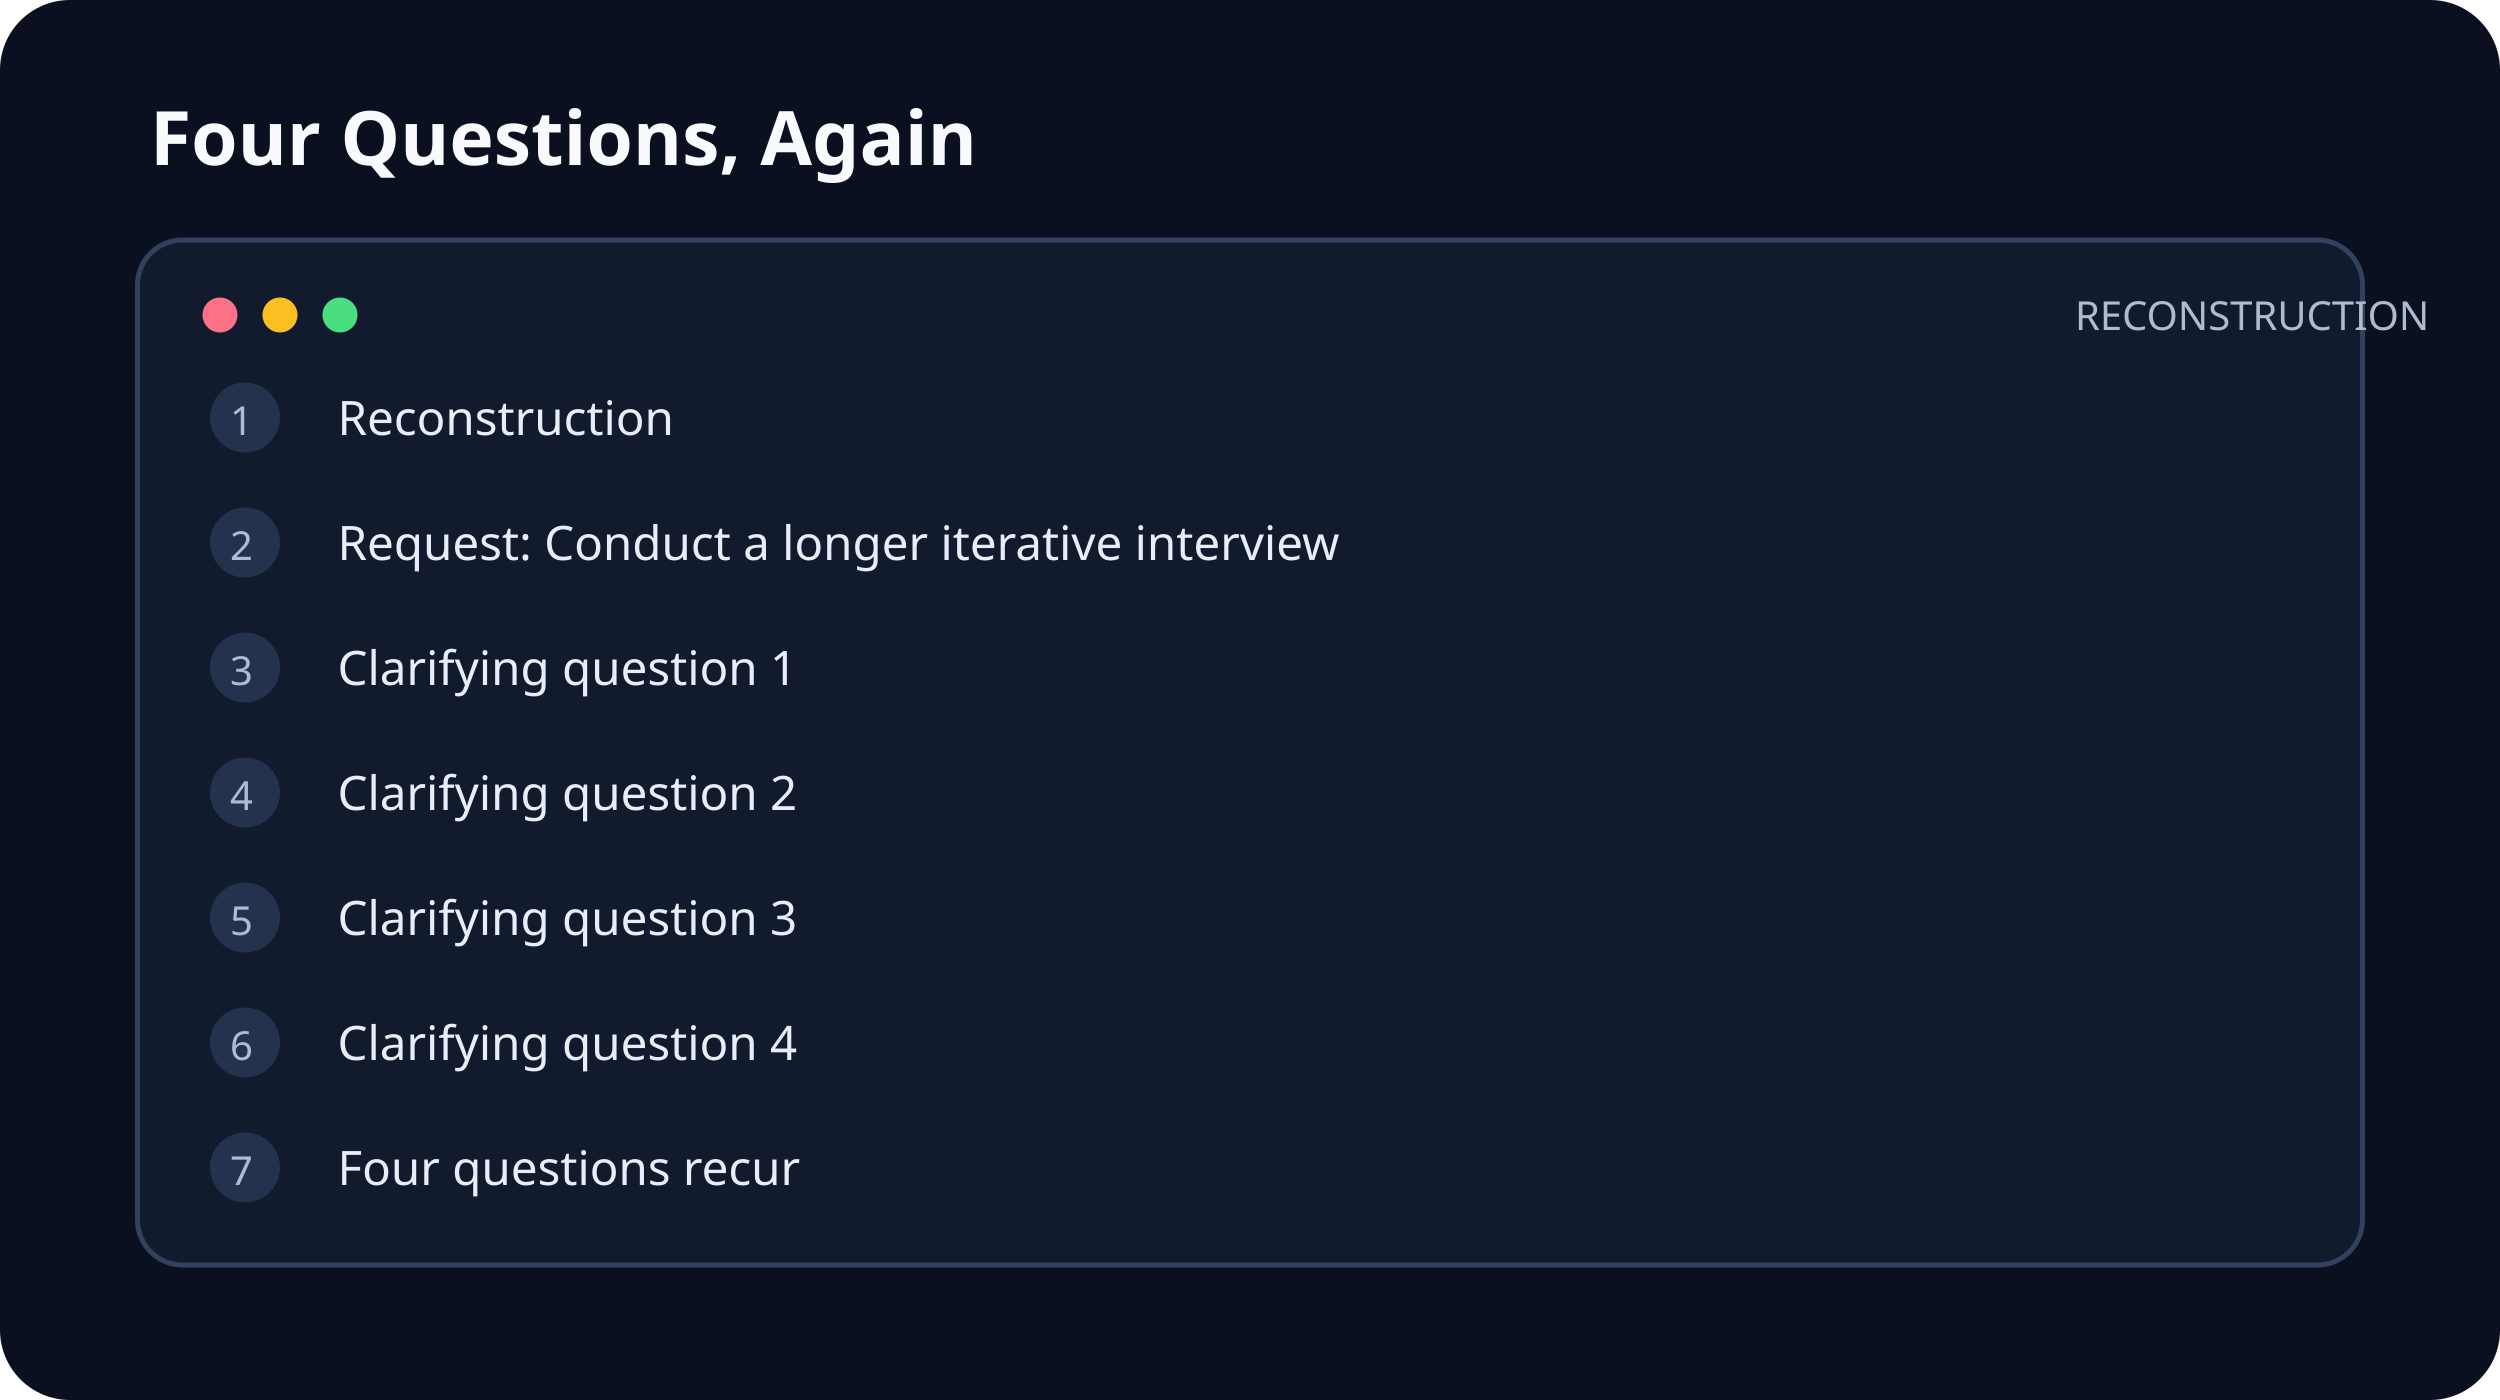
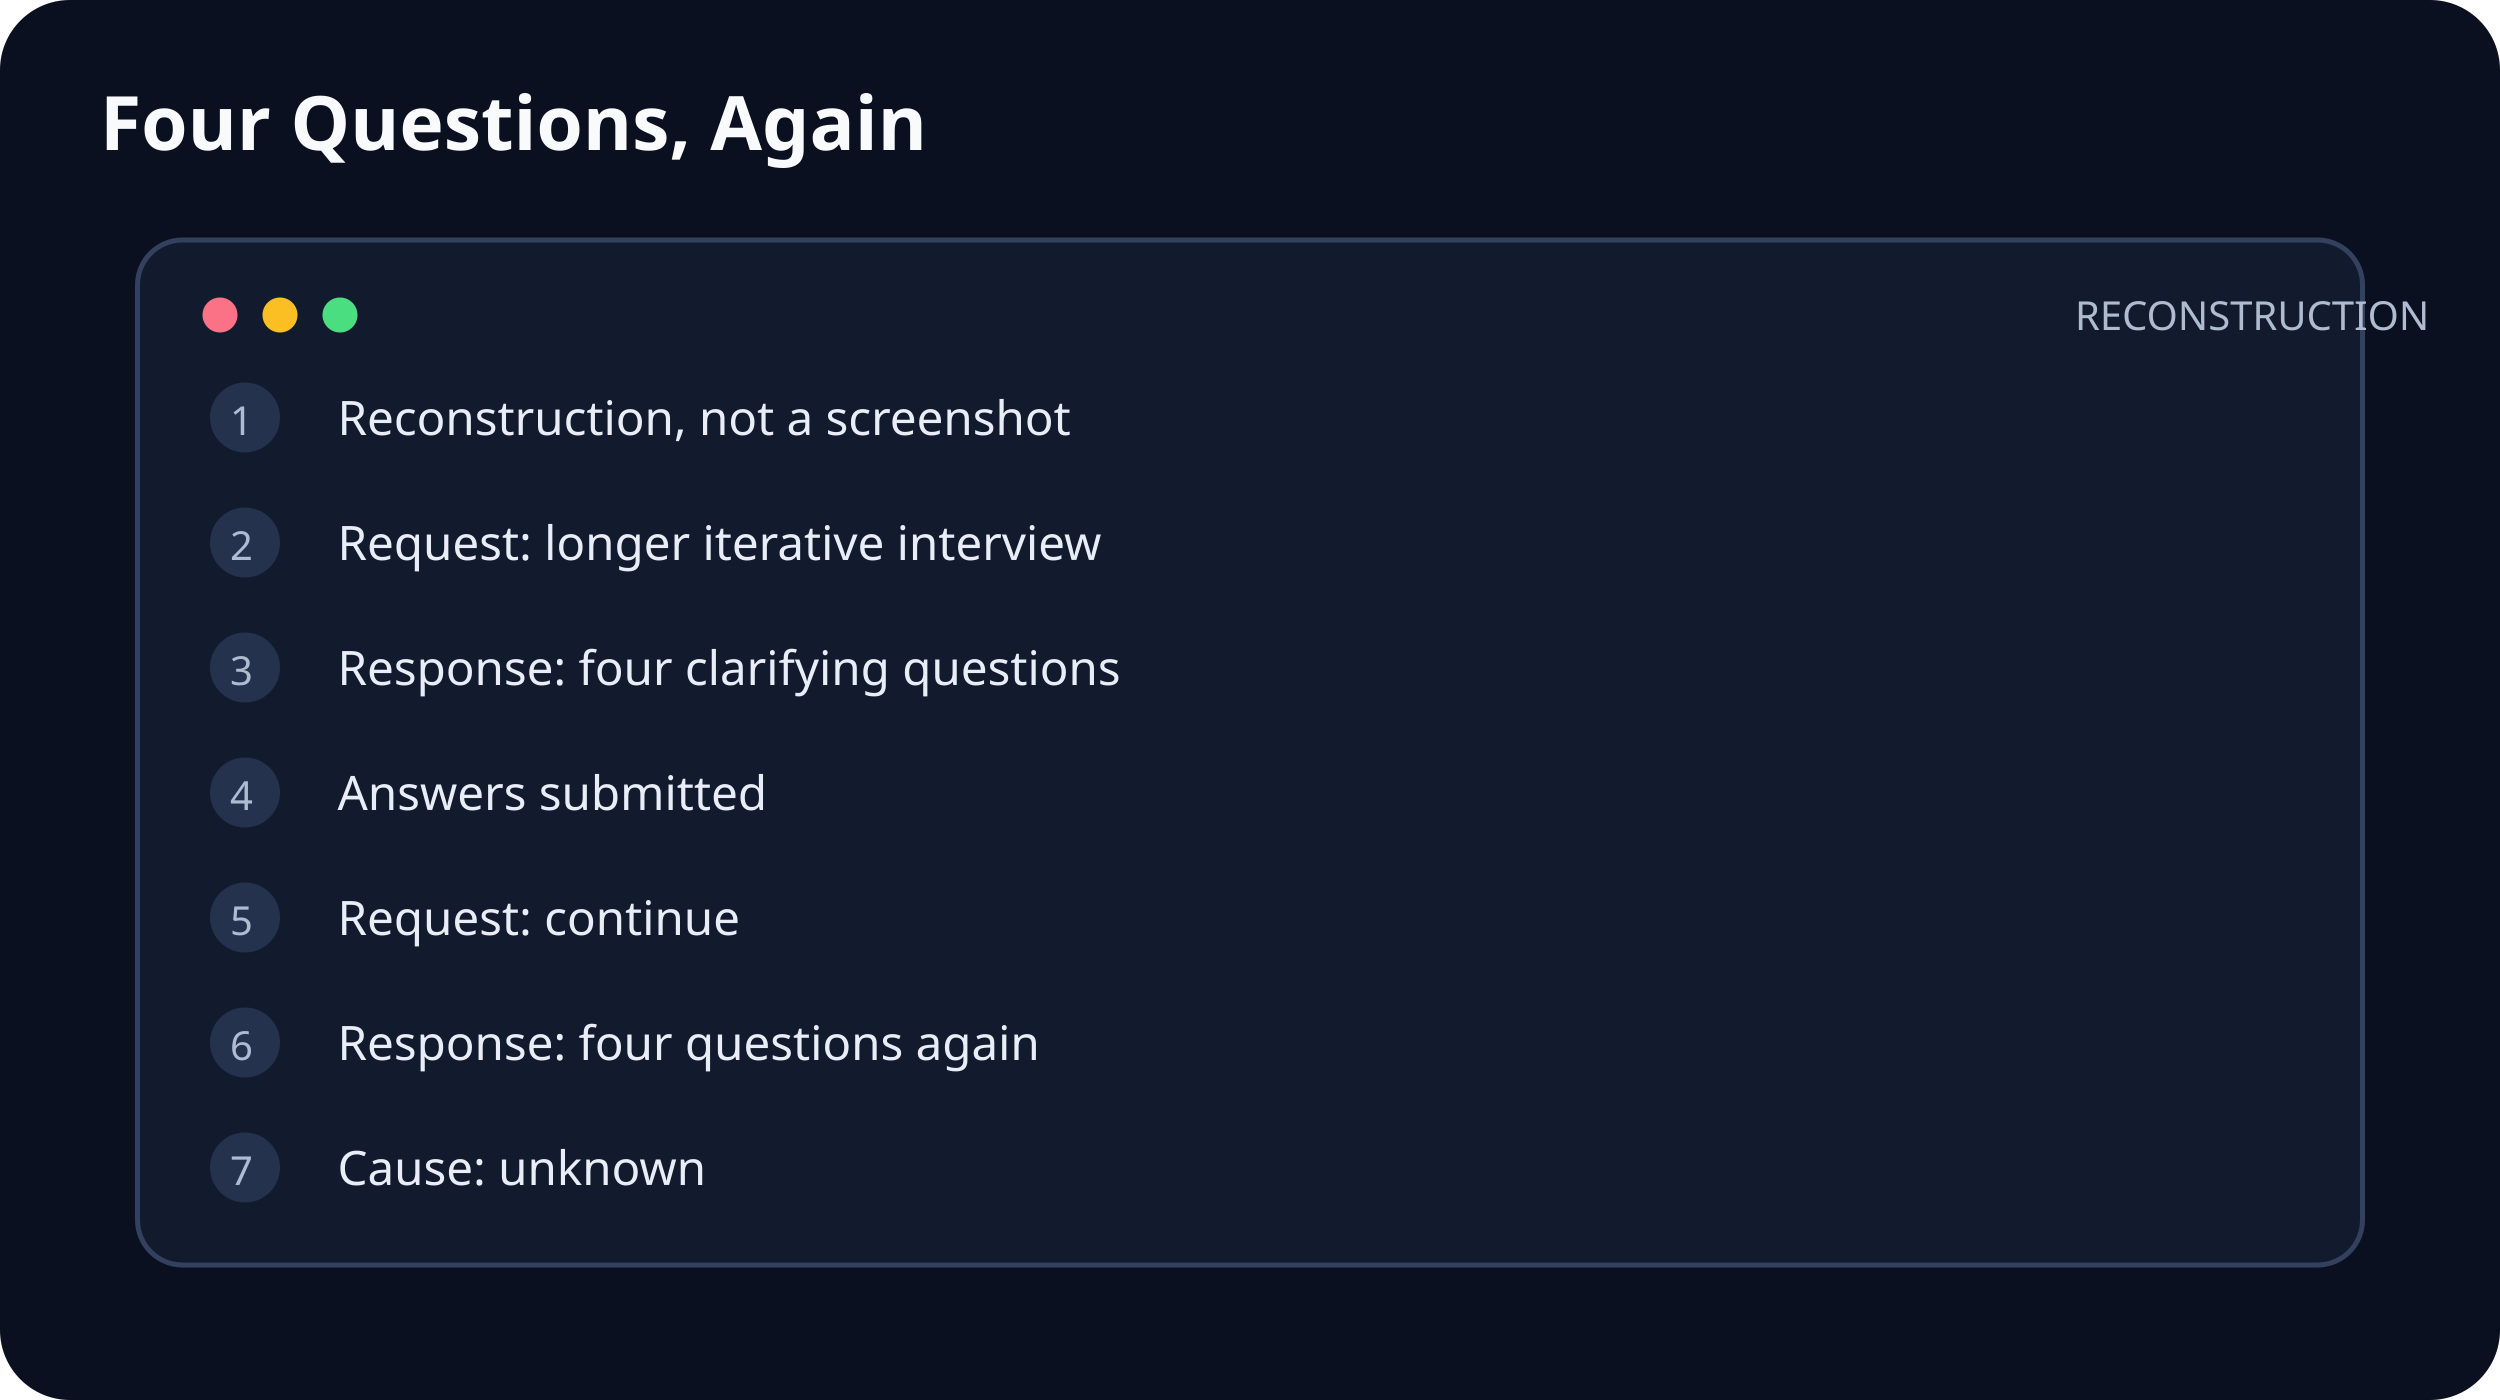
<svg xmlns="http://www.w3.org/2000/svg" viewBox="0 0 1000 560" role="img" aria-labelledby="title desc">
  <defs>
    <marker id="arrow" markerWidth="8" markerHeight="8" refX="7" refY="4" orient="auto">
      <path d="M0,0 L8,4 L0,8 z" fill="#71819d" />
    </marker>
  </defs>
  <style>
      .bg{fill:#0b1020}.panel{fill:#121a2d;stroke:#33415f;stroke-width:2}.muted{fill:#95a3bd}
      .title{fill:#f8fafc;font:700 30px system-ui,sans-serif}.label{fill:#e8edf7;font:500 19px system-ui,sans-serif}
      .small{fill:#aebbd0;font:500 16px system-ui,sans-serif}.accent{fill:#7dd3fc}.warm{fill:#fbbf24}
      .line-a{fill:none;stroke:#7dd3fc;stroke-width:7;stroke-linecap:round}.line-b{fill:none;stroke:#fbbf24;stroke-width:7;stroke-linecap:round}
      .arrow{fill:none;stroke:#71819d;stroke-width:3;marker-end:url(#arrow)}
    </style>
  <rect class="bg" width="1000" height="560" rx="28" />
-   <text x="60" y="66" class="title">Four Questions, Again</text>
+   <text x="40" y="60" class="title">Four Questions, Again</text>
  <rect x="55" y="96" width="890" height="410" rx="18" class="panel" />
  <circle cx="88" cy="126" r="7" fill="#fb7185" />
  <circle cx="112" cy="126" r="7" fill="#fbbf24" />
  <circle cx="136" cy="126" r="7" fill="#4ade80" />
  <text x="830" y="132" class="small">RECONSTRUCTION</text>
  <circle cx="98" cy="167" r="14" fill="#24324d" />
  <text x="92" y="174" class="small">1</text>
  <text x="135" y="174" class="label">
-     <tspan x="135" dy="0">Reconstruction</tspan>
+     <tspan x="135" dy="0">Reconstruction, not a screenshot</tspan>
  </text>
  <circle cx="98" cy="217" r="14" fill="#24324d" />
  <text x="92" y="224" class="small">2</text>
  <text x="135" y="224" class="label">
-     <tspan x="135" dy="0">Request: Conduct a longer iterative interview</tspan>
+     <tspan x="135" dy="0">Request: longer iterative interview</tspan>
  </text>
  <circle cx="98" cy="267" r="14" fill="#24324d" />
  <text x="92" y="274" class="small">3</text>
  <text x="135" y="274" class="label">
-     <tspan x="135" dy="0">Clarifying question 1</tspan>
+     <tspan x="135" dy="0">Response: four clarifying questions</tspan>
  </text>
  <circle cx="98" cy="317" r="14" fill="#24324d" />
  <text x="92" y="324" class="small">4</text>
  <text x="135" y="324" class="label">
-     <tspan x="135" dy="0">Clarifying question 2</tspan>
+     <tspan x="135" dy="0">Answers submitted</tspan>
  </text>
  <circle cx="98" cy="367" r="14" fill="#24324d" />
  <text x="92" y="374" class="small">5</text>
  <text x="135" y="374" class="label">
-     <tspan x="135" dy="0">Clarifying question 3</tspan>
+     <tspan x="135" dy="0">Request: continue</tspan>
  </text>
  <circle cx="98" cy="417" r="14" fill="#24324d" />
  <text x="92" y="424" class="small">6</text>
  <text x="135" y="424" class="label">
-     <tspan x="135" dy="0">Clarifying question 4</tspan>
+     <tspan x="135" dy="0">Response: four questions again</tspan>
  </text>
  <circle cx="98" cy="467" r="14" fill="#24324d" />
  <text x="92" y="474" class="small">7</text>
  <text x="135" y="474" class="label">
-     <tspan x="135" dy="0">Four questions recur</tspan>
+     <tspan x="135" dy="0">Cause: unknown</tspan>
  </text>
</svg>
